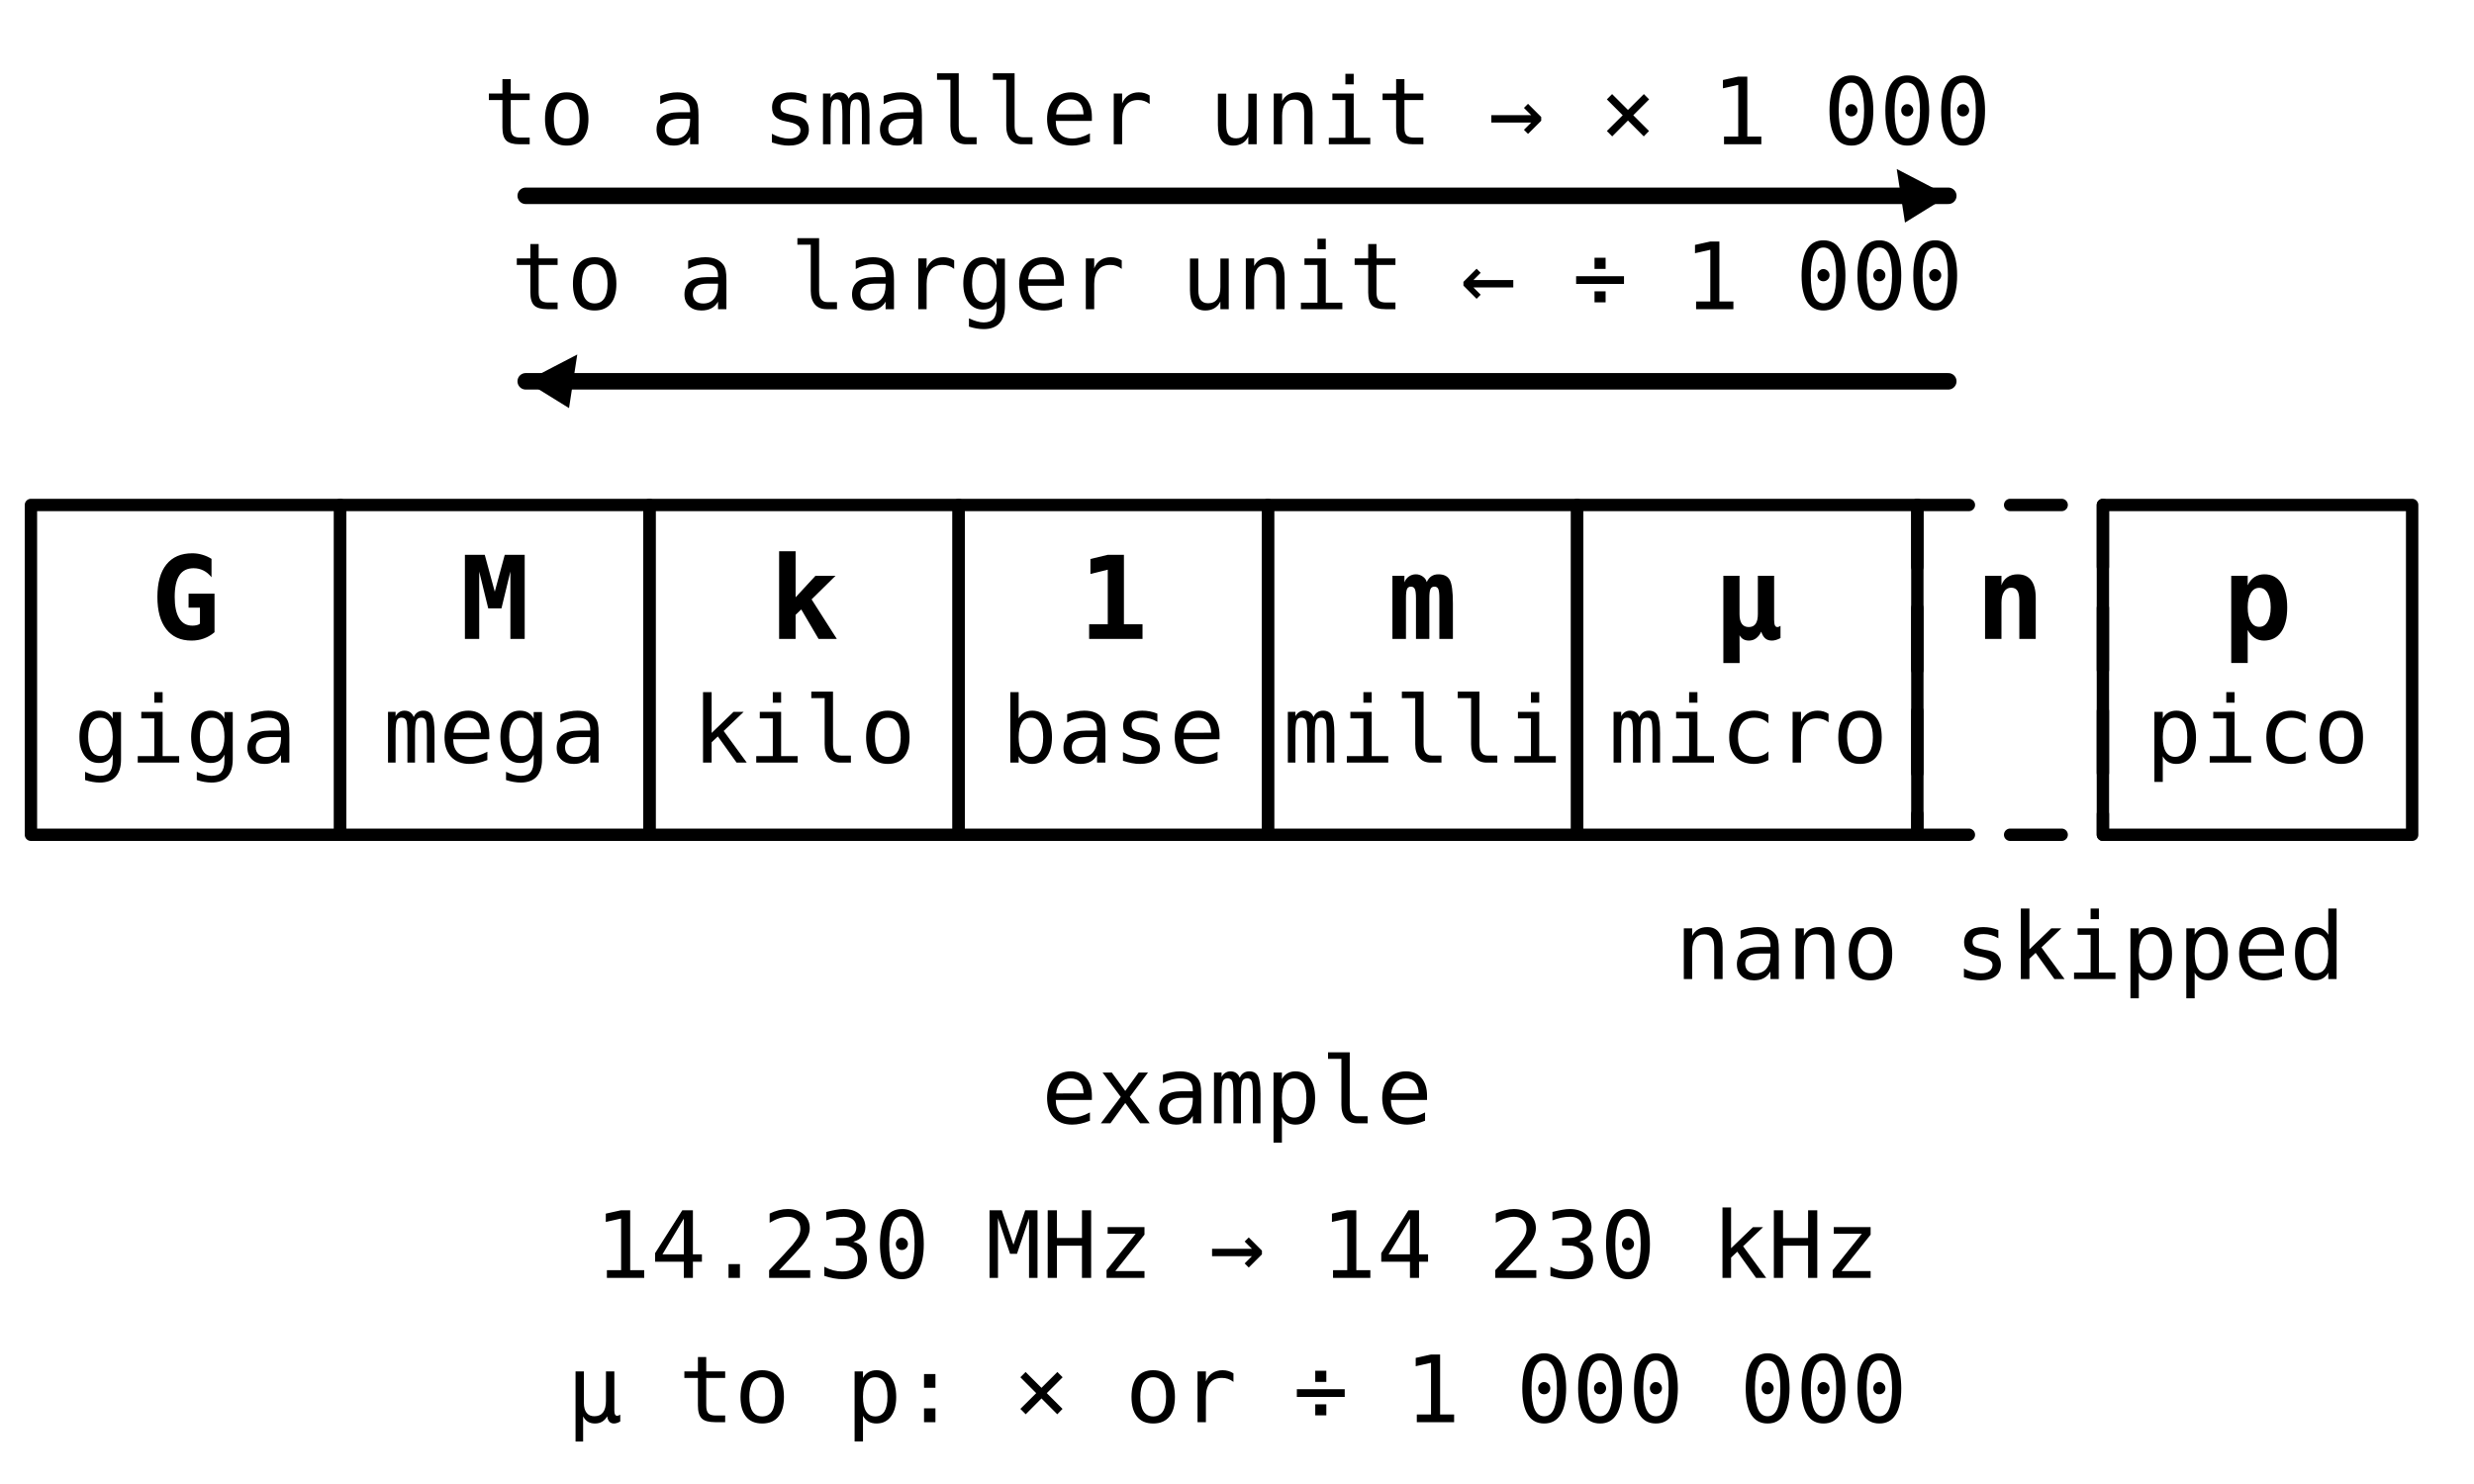
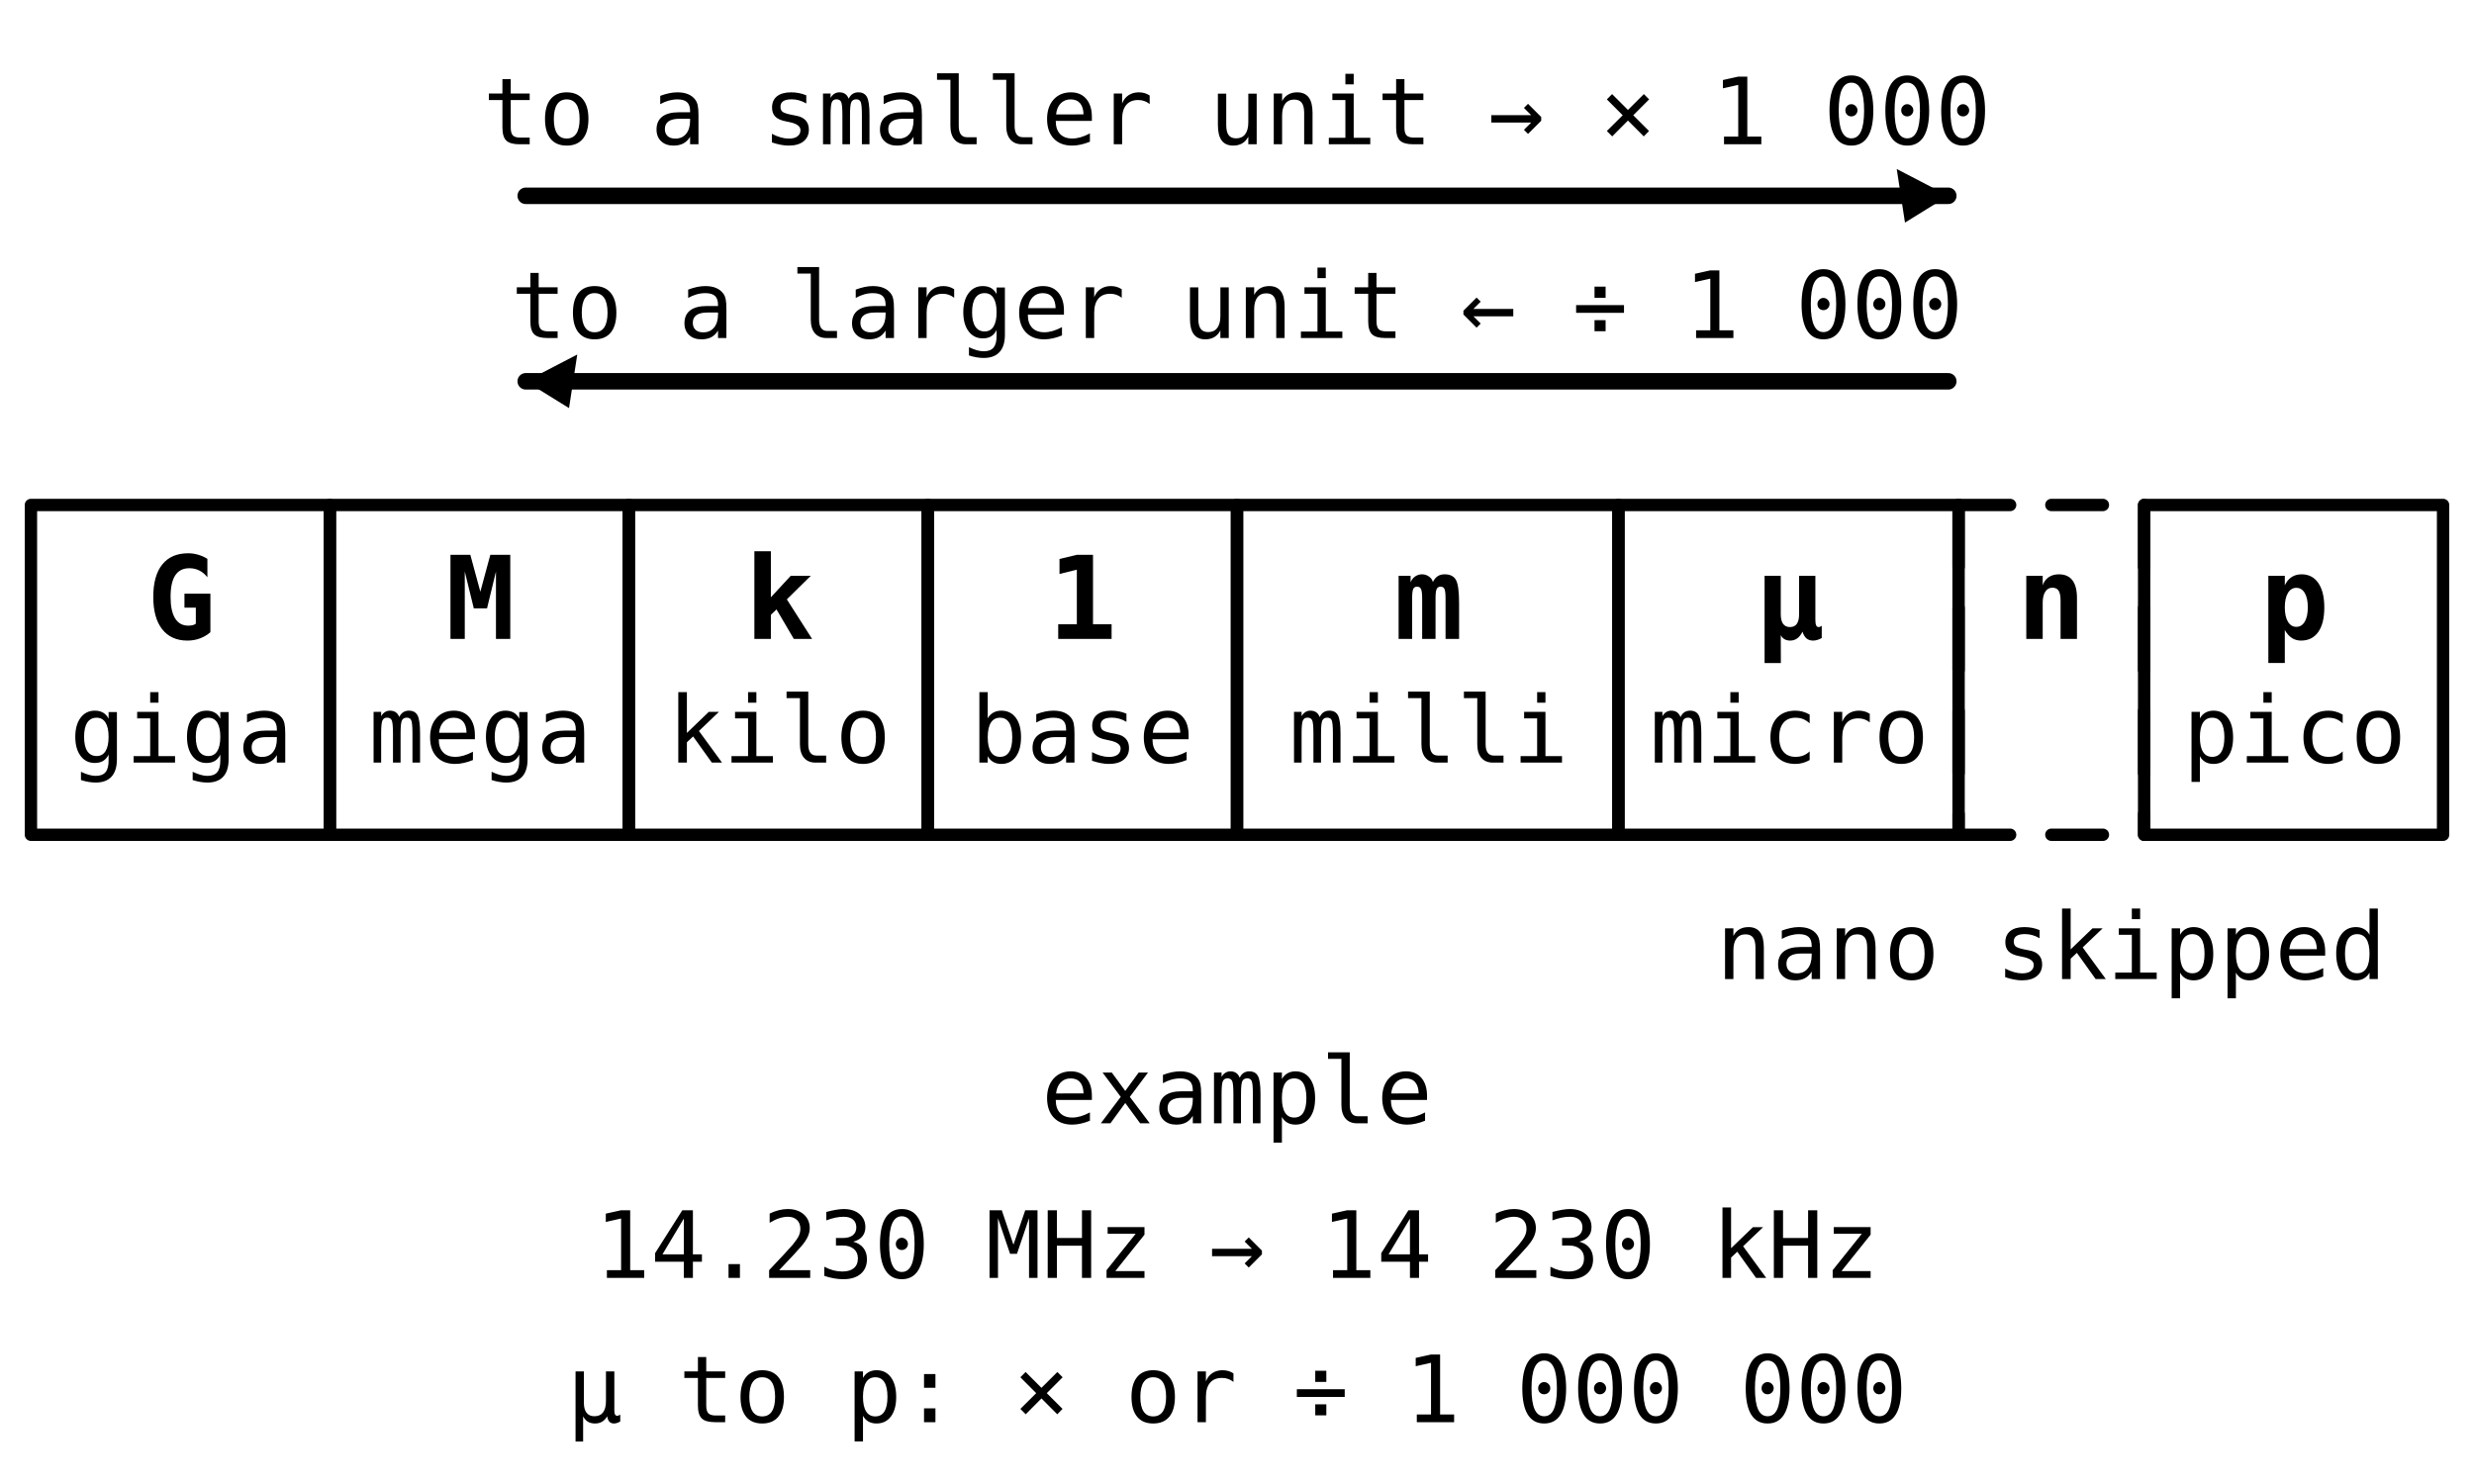
<svg xmlns="http://www.w3.org/2000/svg" id="metric-prefix-ladder" viewBox="0 0 1200 720" role="img">
  <g fill="none" stroke="currentColor" stroke-linecap="round" stroke-linejoin="round">
    <line x1="255" y1="95" x2="945" y2="95" stroke-width="8" />
    <line x1="945" y1="185" x2="255" y2="185" stroke-width="8" />
-     <rect x="15" y="245" width="150" height="160" stroke-width="6" />
-     <rect x="165" y="245" width="150" height="160" stroke-width="6" />
-     <rect x="315" y="245" width="150" height="160" stroke-width="6" />
-     <rect x="465" y="245" width="150" height="160" stroke-width="6" />
-     <rect x="615" y="245" width="150" height="160" stroke-width="6" />
-     <rect x="765" y="245" width="165" height="160" stroke-width="6" />
-     <line x1="930" y1="245" x2="955" y2="245" stroke-width="6" />
-     <line x1="975" y1="245" x2="1000" y2="245" stroke-width="6" />
-     <line x1="930" y1="245" x2="930" y2="275" stroke-width="6" />
-     <line x1="930" y1="295" x2="930" y2="325" stroke-width="6" />
-     <line x1="930" y1="345" x2="930" y2="375" stroke-width="6" />
-     <line x1="930" y1="395" x2="930" y2="405" stroke-width="6" />
-     <line x1="1020" y1="245" x2="1020" y2="275" stroke-width="6" />
-     <line x1="1020" y1="295" x2="1020" y2="325" stroke-width="6" />
-     <line x1="1020" y1="345" x2="1020" y2="375" stroke-width="6" />
-     <line x1="1020" y1="395" x2="1020" y2="405" stroke-width="6" />
-     <line x1="930" y1="405" x2="955" y2="405" stroke-width="6" />
-     <line x1="975" y1="405" x2="1000" y2="405" stroke-width="6" />
-     <rect x="1020" y="245" width="150" height="160" stroke-width="6" />
+     <rect x="15" y="245" width="145" height="160" stroke-width="6" />
+     <rect x="160" y="245" width="145" height="160" stroke-width="6" />
+     <rect x="305" y="245" width="145" height="160" stroke-width="6" />
+     <rect x="450" y="245" width="150" height="160" stroke-width="6" />
+     <rect x="600" y="245" width="185" height="160" stroke-width="6" />
+     <rect x="785" y="245" width="165" height="160" stroke-width="6" />
+     <line x1="950" y1="245" x2="975" y2="245" stroke-width="6" />
+     <line x1="995" y1="245" x2="1020" y2="245" stroke-width="6" />
+     <line x1="950" y1="245" x2="950" y2="275" stroke-width="6" />
+     <line x1="950" y1="295" x2="950" y2="325" stroke-width="6" />
+     <line x1="950" y1="345" x2="950" y2="375" stroke-width="6" />
+     <line x1="950" y1="395" x2="950" y2="405" stroke-width="6" />
+     <line x1="1040" y1="245" x2="1040" y2="275" stroke-width="6" />
+     <line x1="1040" y1="295" x2="1040" y2="325" stroke-width="6" />
+     <line x1="1040" y1="345" x2="1040" y2="375" stroke-width="6" />
+     <line x1="1040" y1="395" x2="1040" y2="405" stroke-width="6" />
+     <line x1="950" y1="405" x2="975" y2="405" stroke-width="6" />
+     <line x1="995" y1="405" x2="1020" y2="405" stroke-width="6" />
+     <rect x="1040" y="245" width="145" height="160" stroke-width="6" />
  </g>
  <g fill="currentColor">
    <polygon points="945 95 920 82 924 108" />
    <polygon points="255 185 280 172 276 198" />
  </g>
  <g fill="currentColor" font-family="ui-monospace, SFMono-Regular, Menlo, Consolas, monospace" text-anchor="middle">
    <text x="600" y="70" font-size="45">to a smaller unit → × 1 000</text>
-     <text x="600" y="150" font-size="45">to a larger unit ← ÷ 1 000</text>
-     <text x="90" y="310" font-size="56" font-weight="700">G</text>
-     <text x="90" y="370" font-size="45">giga</text>
-     <text x="240" y="310" font-size="56" font-weight="700">M</text>
-     <text x="240" y="370" font-size="45">mega</text>
-     <text x="390" y="310" font-size="56" font-weight="700">k</text>
-     <text x="390" y="370" font-size="45">kilo</text>
-     <text x="540" y="310" font-size="56" font-weight="700">1</text>
-     <text x="540" y="370" font-size="45">base</text>
-     <text x="690" y="310" font-size="56" font-weight="700">m</text>
-     <text x="690" y="370" font-size="45">milli</text>
-     <text x="848" y="310" font-size="56" font-weight="700">µ</text>
-     <text x="848" y="370" font-size="45">micro</text>
-     <text x="975" y="310" font-size="56" font-weight="700">n</text>
-     <text x="1095" y="310" font-size="56" font-weight="700">p</text>
-     <text x="1095" y="370" font-size="45">pico</text>
-     <text x="975" y="475" font-size="45">nano skipped</text>
+     <text x="600" y="164" font-size="45">to a larger unit ← ÷ 1 000</text>
+     <text x="88" y="310" font-size="56" font-weight="700">G</text>
+     <text x="88" y="370" font-size="45">giga</text>
+     <text x="233" y="310" font-size="56" font-weight="700">M</text>
+     <text x="233" y="370" font-size="45">mega</text>
+     <text x="378" y="310" font-size="56" font-weight="700">k</text>
+     <text x="378" y="370" font-size="45">kilo</text>
+     <text x="525" y="310" font-size="56" font-weight="700">1</text>
+     <text x="525" y="370" font-size="45">base</text>
+     <text x="693" y="310" font-size="56" font-weight="700">m</text>
+     <text x="693" y="370" font-size="45">milli</text>
+     <text x="868" y="310" font-size="56" font-weight="700">µ</text>
+     <text x="868" y="370" font-size="45">micro</text>
+     <text x="995" y="310" font-size="56" font-weight="700">n</text>
+     <text x="1113" y="310" font-size="56" font-weight="700">p</text>
+     <text x="1113" y="370" font-size="45">pico</text>
+     <text x="995" y="475" font-size="45">nano skipped</text>
    <text x="600" y="545" font-size="45">example</text>
    <text x="600" y="620" font-size="45">14.230 MHz → 14 230 kHz</text>
    <text x="600" y="690" font-size="45">µ to p: × or ÷ 1 000 000</text>
  </g>
</svg>
